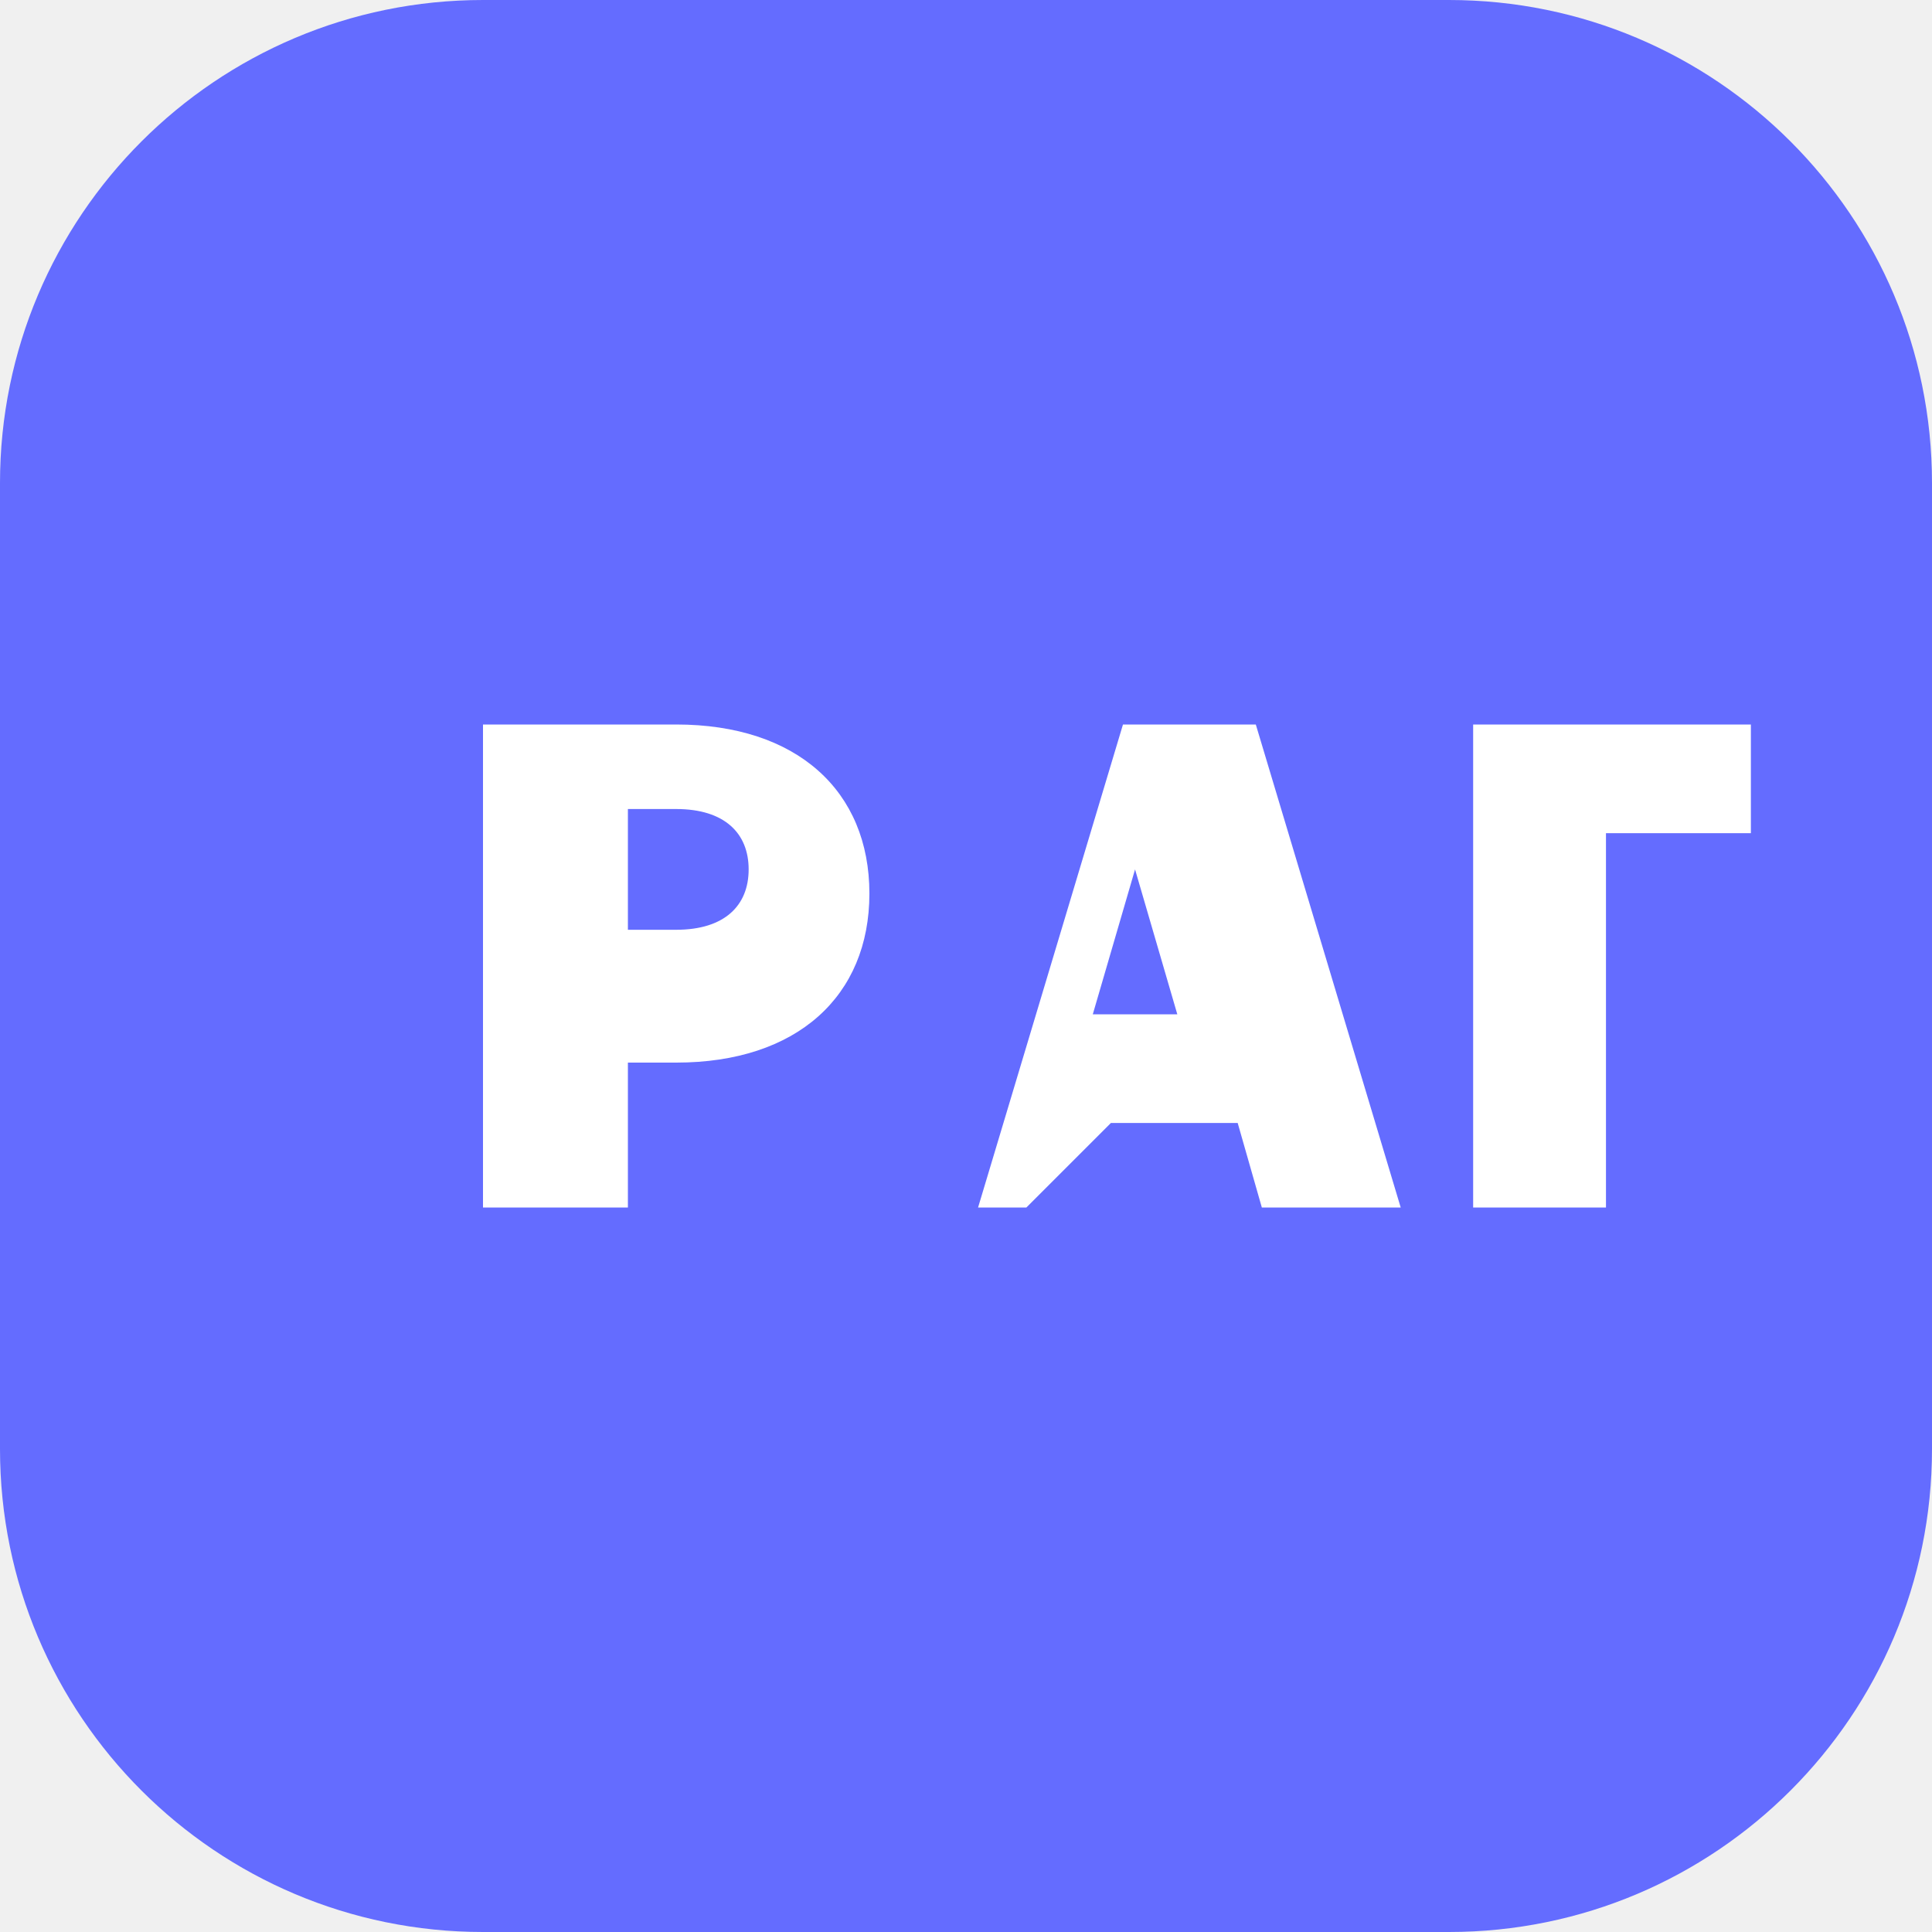
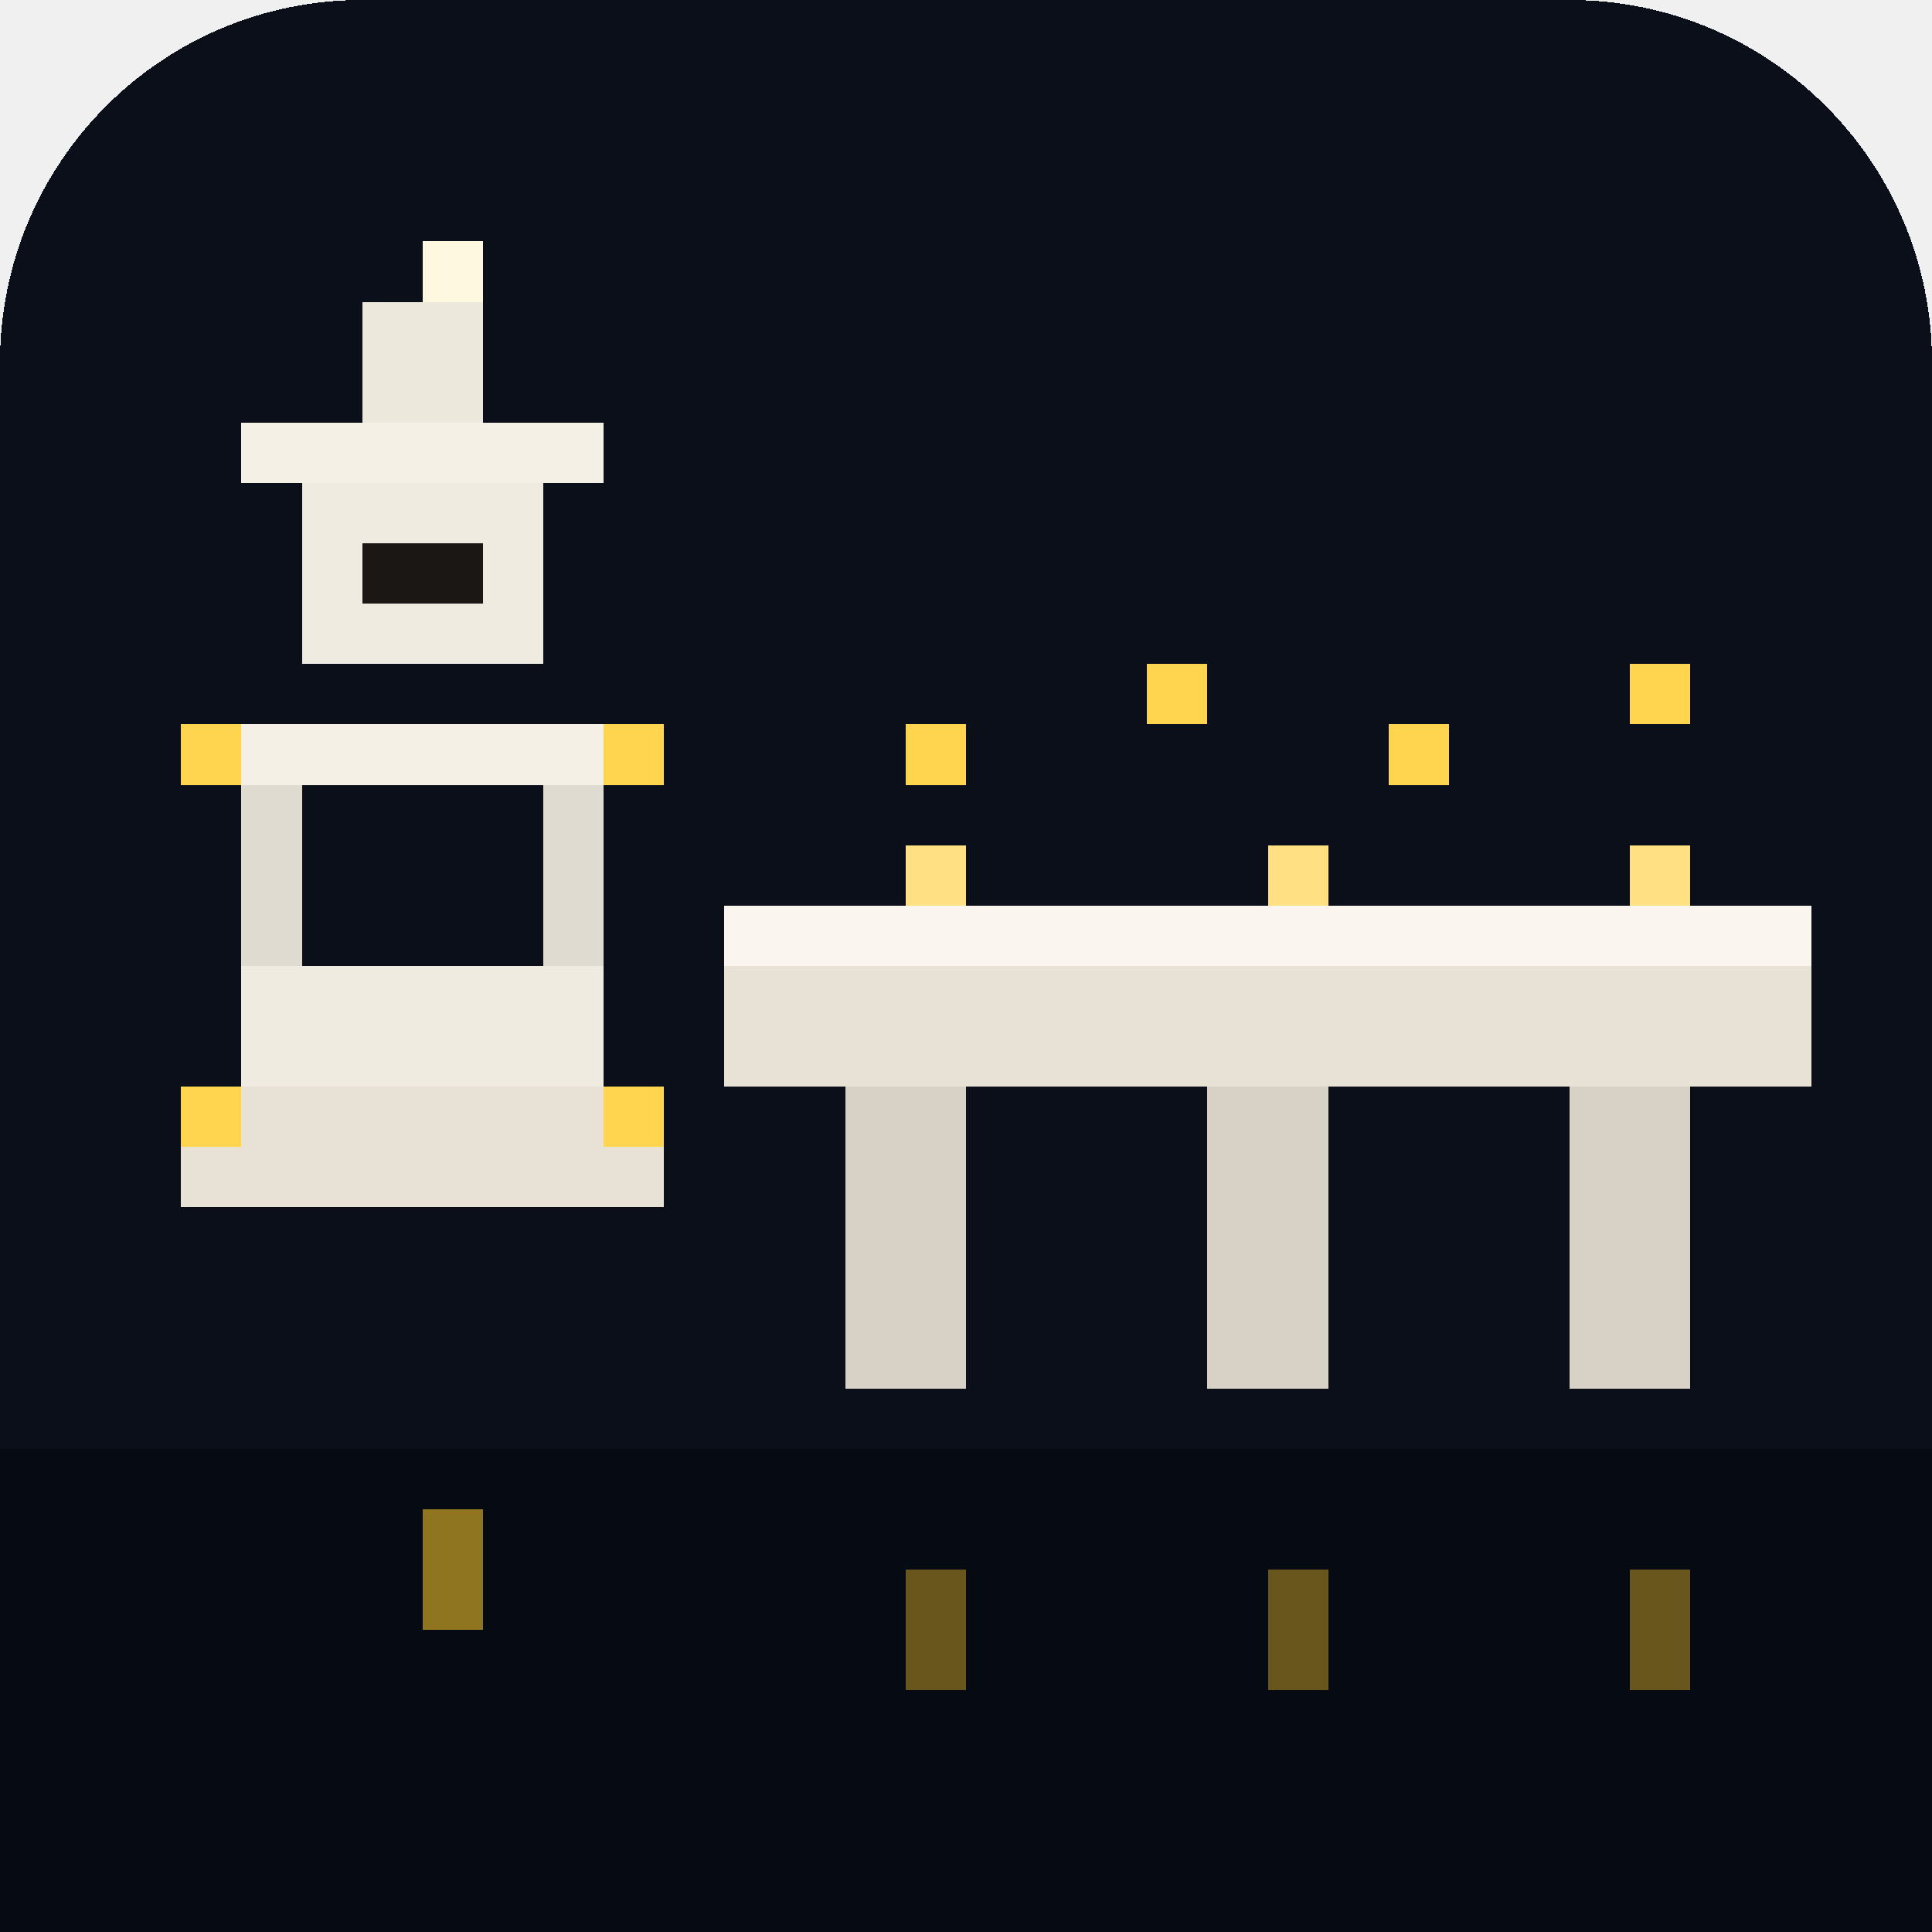
- <svg xmlns="http://www.w3.org/2000/svg" viewBox="0 0 32 32" fill="none">
-   <rect width="32" height="32" rx="8" fill="#646cff" />
-   <path d="M8 20V12h3.2c2 0 3.2 1.1 3.2 2.8 0 1.7-1.2 2.8-3.2 2.8H10.4V20H8zm2.4-4.6h.8c.8 0 1.2-.4 1.2-1 0-.6-.4-1-1.2-1h-.8v2zM16.2 20l2.4-8h2.2l2.4 8h-2.3l-.4-1.4h-2.1L17 20h-2.8zm3.3-3.2l-.7-2.4-.7 2.4h1.4zM24.4 20v-8H29v1.8h-2.4V20h-2.2z" fill="white" />
+ <svg xmlns="http://www.w3.org/2000/svg" viewBox="0 0 32 32" shape-rendering="crispEdges">
+   <rect width="32" height="32" rx="6" fill="#0a0f1a" />
+   <rect y="24" width="32" height="8" fill="#060a12" />
+   <rect x="3" y="18" width="8" height="2" fill="#e8e2d6" />
+   <rect x="4" y="16" width="6" height="2" fill="#f0ebe0" />
+   <rect x="4" y="12" width="1" height="4" fill="#e0dbd0" />
+   <rect x="9" y="12" width="1" height="4" fill="#e0dbd0" />
+   <rect x="3" y="12" width="8" height="1" fill="#f5f0e6" />
+   <rect x="5" y="8" width="4" height="3" fill="#f0ebe0" />
+   <rect x="6" y="9" width="2" height="1" fill="#1a1714" />
+   <rect x="4" y="7" width="6" height="1" fill="#f5f0e6" />
+   <rect x="6" y="5" width="2" height="2" fill="#ede8dc" />
+   <rect x="7" y="4" width="1" height="1" fill="#ffd54f" />
+   <rect x="3" y="18" width="1" height="1" fill="#ffd54f" />
+   <rect x="10" y="18" width="1" height="1" fill="#ffd54f" />
+   <rect x="3" y="12" width="1" height="1" fill="#ffd54f" />
+   <rect x="10" y="12" width="1" height="1" fill="#ffd54f" />
+   <rect x="7" y="4" width="1" height="1" fill="#fff8e1" />
+   <rect x="12" y="16" width="18" height="2" fill="#e8e2d6" />
+   <rect x="12" y="15" width="18" height="1" fill="#faf6ef" />
+   <rect x="14" y="18" width="2" height="5" fill="#d8d2c6" />
+   <rect x="20" y="18" width="2" height="5" fill="#d8d2c6" />
+   <rect x="26" y="18" width="2" height="5" fill="#d8d2c6" />
+   <rect x="15" y="12" width="1" height="1" fill="#ffd54f" />
+   <rect x="19" y="11" width="1" height="1" fill="#ffd54f" />
+   <rect x="23" y="12" width="1" height="1" fill="#ffd54f" />
+   <rect x="27" y="11" width="1" height="1" fill="#ffd54f" />
+   <rect x="15" y="14" width="1" height="1" fill="#ffe082" />
+   <rect x="21" y="14" width="1" height="1" fill="#ffe082" />
+   <rect x="27" y="14" width="1" height="1" fill="#ffe082" />
+   <rect x="7" y="25" width="1" height="2" fill="#c9a227" opacity="0.7" />
+   <rect x="15" y="26" width="1" height="2" fill="#c9a227" opacity="0.5" />
+   <rect x="21" y="26" width="1" height="2" fill="#c9a227" opacity="0.5" />
+   <rect x="27" y="26" width="1" height="2" fill="#c9a227" opacity="0.5" />
</svg>
